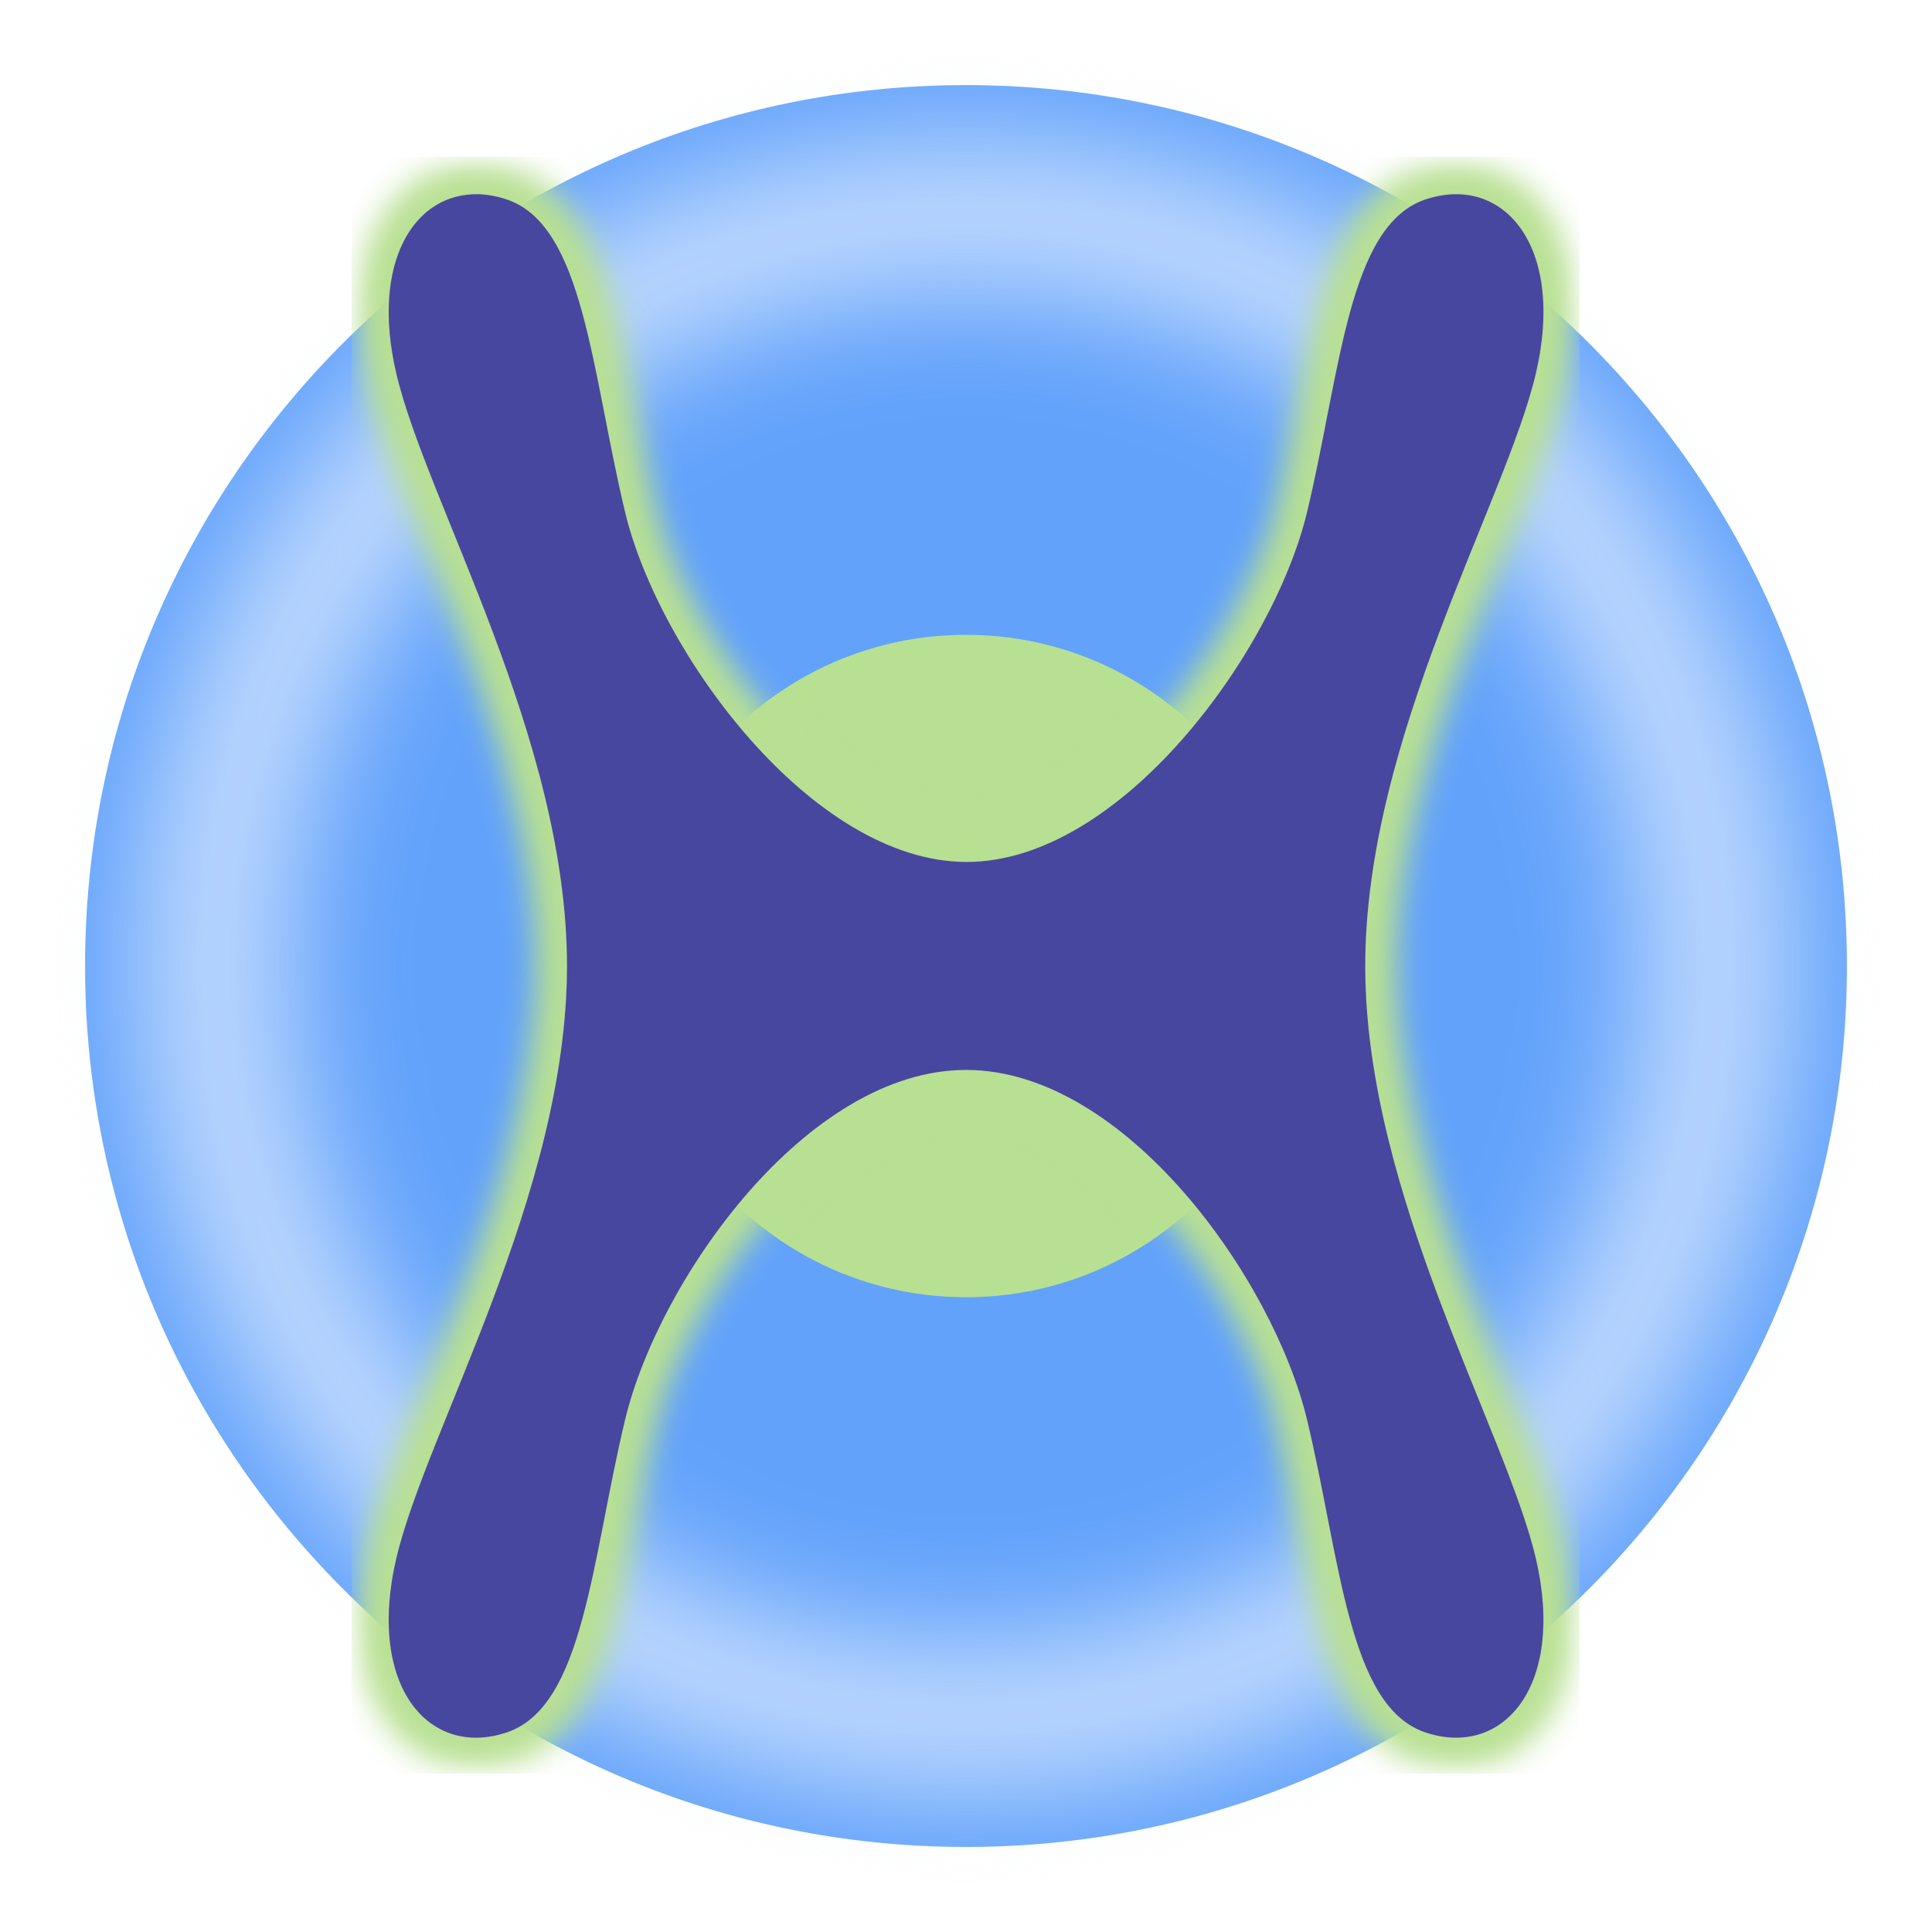
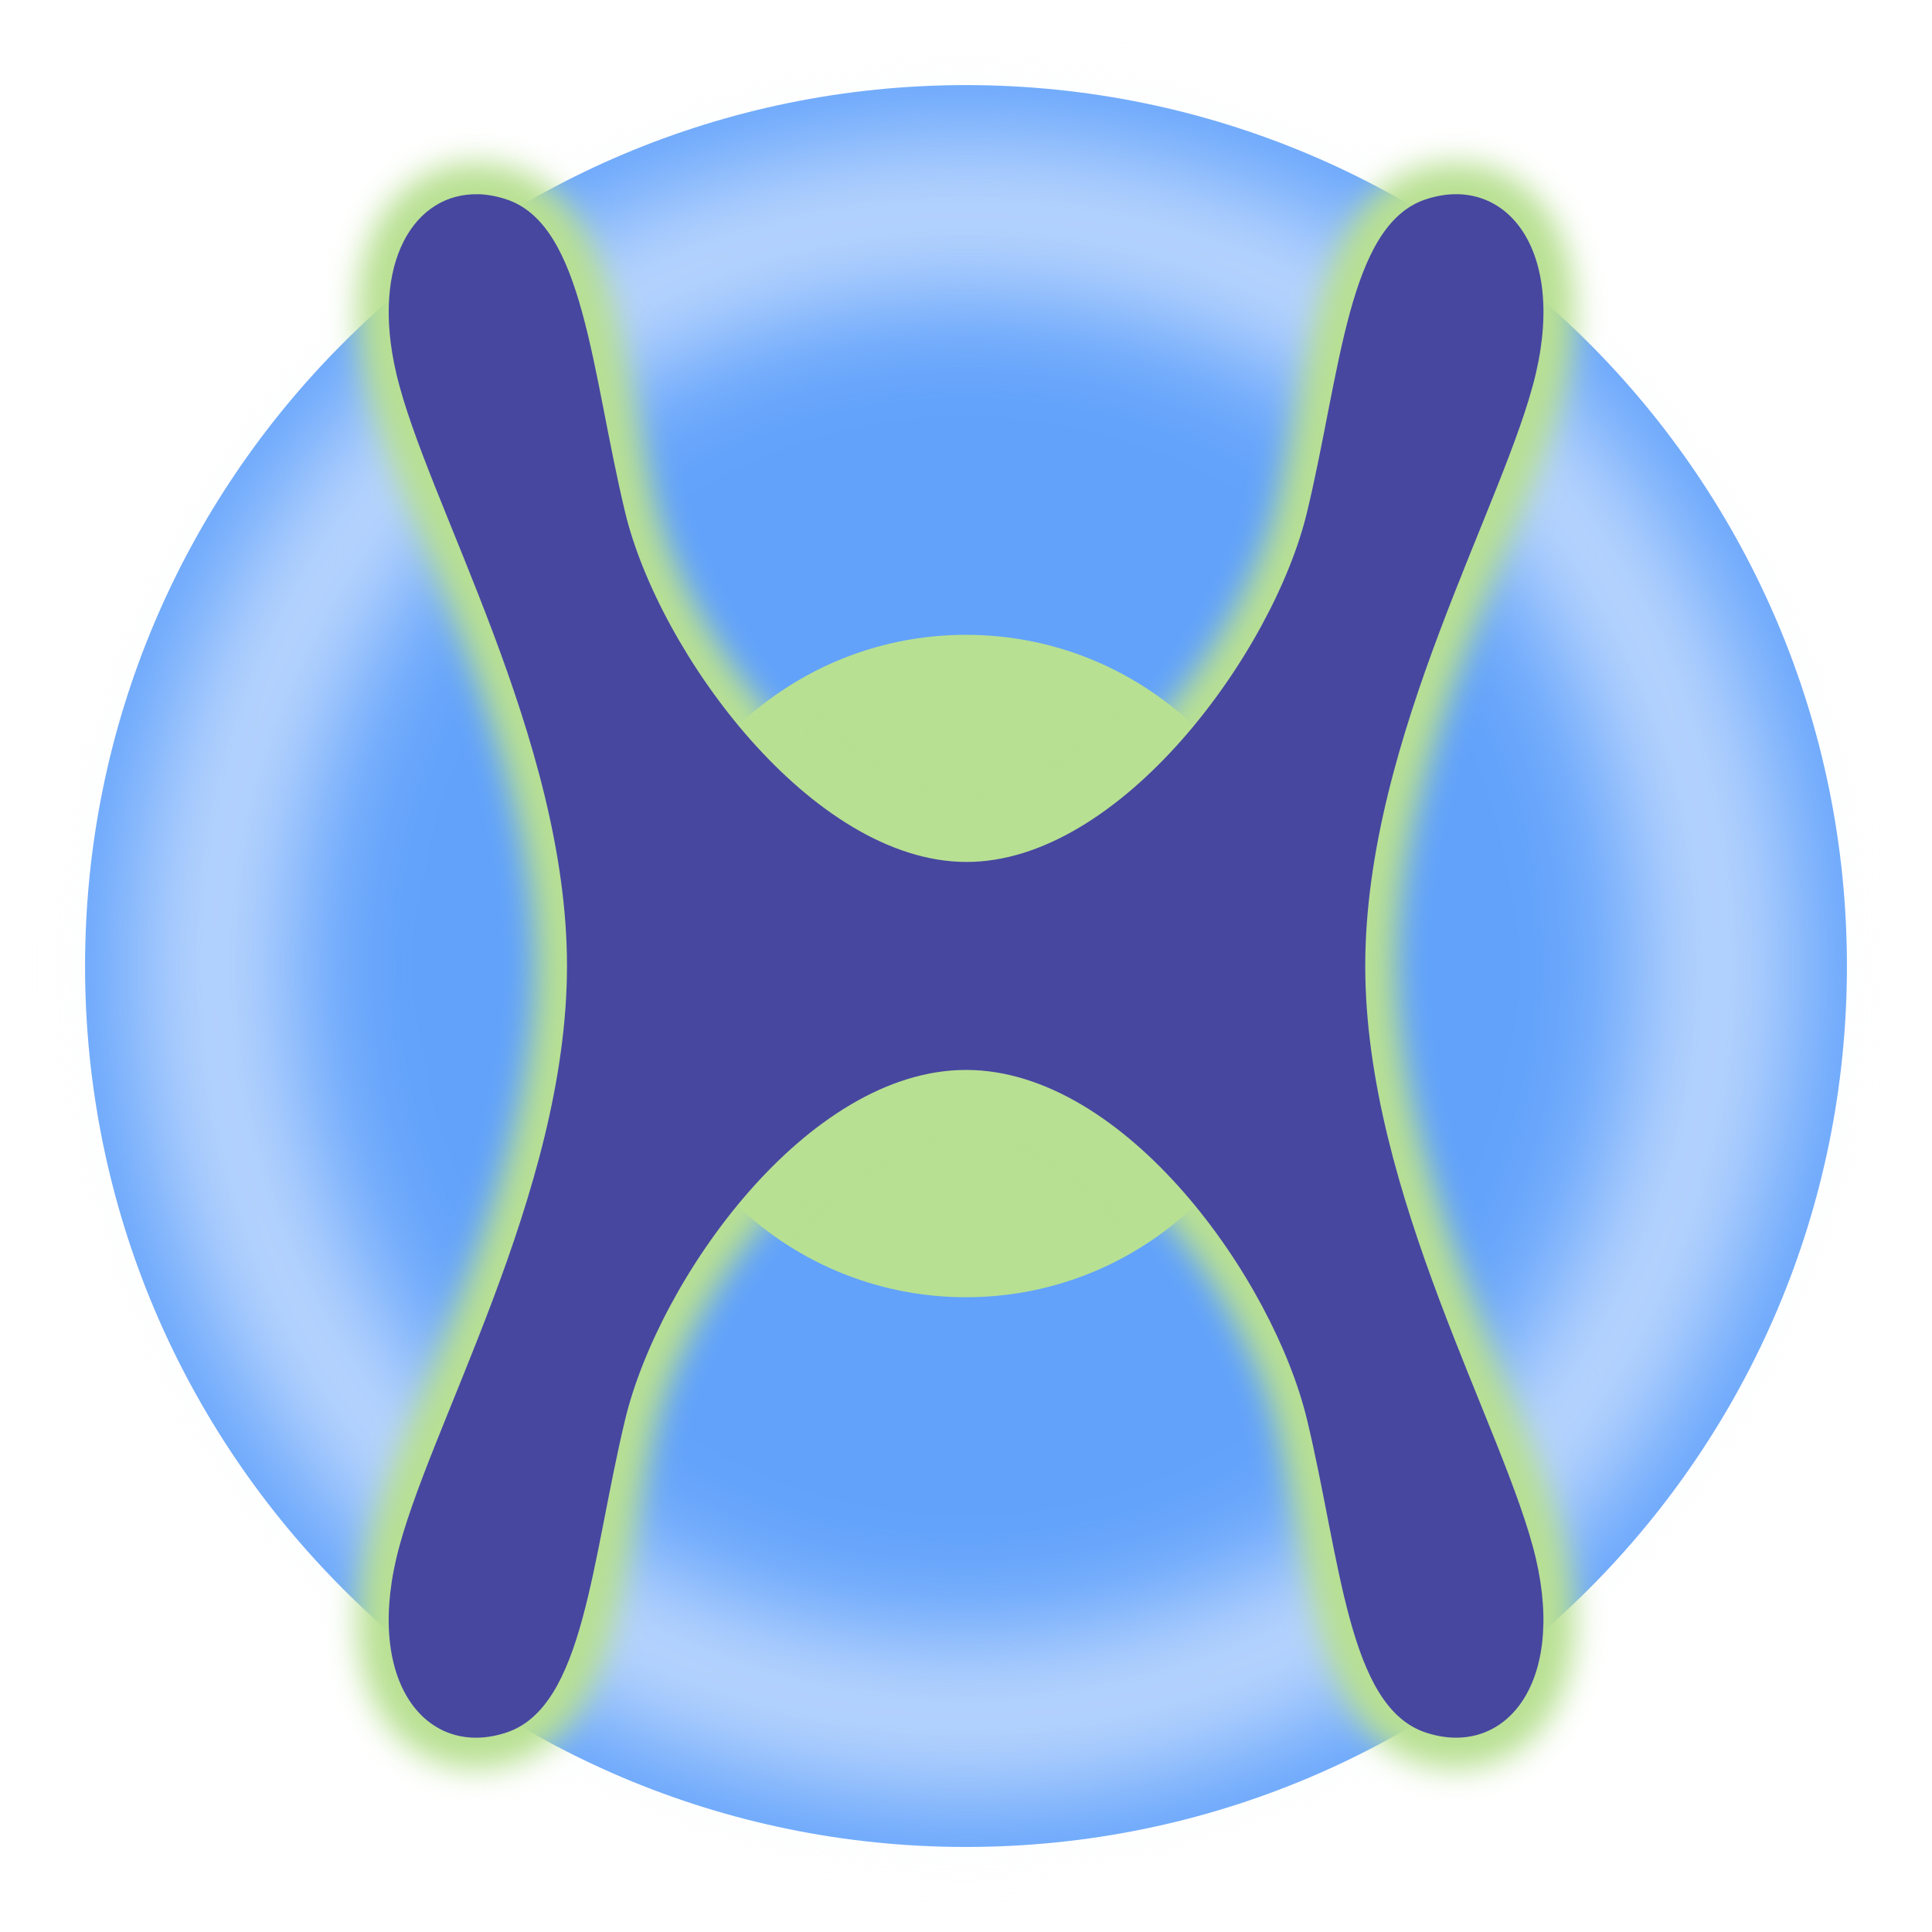
<svg xmlns="http://www.w3.org/2000/svg" id="svg4542" viewBox="0 0 92.524 92.524" version="1.1" width="92.524" height="92.524">
  <defs id="defs3773">
    <clipPath clipPathUnits="userSpaceOnUse" id="clipPath5591">
      <rect style="opacity:0.412;fill:#e2ddfb;fill-opacity:1;stroke-width:0.229" id="rect5593" width="25.73" height="60.141" x="-588.978" y="-44.977" />
    </clipPath>
    <filter style="color-interpolation-filters:sRGB" id="filter6688" x="-0.102" width="1.204" y="-0.102" height="1.204">
      <feGaussianBlur stdDeviation="1.968" id="feGaussianBlur6690" />
    </filter>
-     <filter style="color-interpolation-filters:sRGB" id="filter1226" x="-0.032" width="1.063" y="-0.024" height="1.047">
+     <filter style="color-interpolation-filters:sRGB" id="filter1226" x="-0.059" width="1.118" y="-0.044" height="1.087">
      <feGaussianBlur stdDeviation="0.182" id="feGaussianBlur1228" />
    </filter>
  </defs>
  <g id="layer1" transform="translate(-113.1637,-328.2457)">
    <g id="g4417" transform="matrix(4.0034,0,0,4.0034,2687.6,451.03)">
      <circle style="fill:#62a2fb;fill-opacity:1;stroke-width:0.104" id="circle5788" cx="-631.507" cy="-19.114" r="10.538" />
      <circle style="fill:#b7e092;fill-opacity:1;stroke-width:0.039" id="circle1230" cx="-631.507" cy="-19.114" r="3.962" />
      <path id="path4588" d="m -588.665,-35.436 a 23.149,23.149 0 0 0 -23.149,23.149 23.149,23.149 0 0 0 23.149,23.149 23.149,23.149 0 0 0 23.149,-23.149 23.149,23.149 0 0 0 -23.149,-23.149 z m 0,2.849 a 20.3,20.3 0 0 1 20.3,20.3 20.3,20.3 0 0 1 -20.3,20.3 20.3,20.3 0 0 1 -20.3,-20.3 20.3,20.3 0 0 1 20.3,-20.3 z" style="fill:#f4f8ff;fill-opacity:1;stroke-width:0.227;filter:url(#filter6688)" transform="matrix(0.4146069,0,0,0.4146069,-387.4422,-14.02019)" />
      <path id="path1224" style="font-style:normal;font-variant:normal;font-weight:bold;font-stretch:normal;font-size:5.885px;line-height:1.25;font-family:Comfortaa;-inkscape-font-specification:'Comfortaa, Bold';font-variant-ligatures:normal;font-variant-caps:normal;font-variant-numeric:normal;font-variant-east-asian:normal;fill:none;fill-opacity:1;stroke:#b8e092;stroke-width:0.749;stroke-miterlimit:4;stroke-dasharray:none;stroke-opacity:1;filter:url(#filter1226)" d="m -637.339,-28.346 c -0.759,-0.022 -1.296,0.803 -0.983,2.143 0.358,1.532 2.042,4.362 2.042,7.088 0,2.726 -1.684,5.556 -2.042,7.088 -0.358,1.532 0.395,2.392 1.321,2.081 0.926,-0.31 1.013,-2.06 1.416,-3.74 0.403,-1.68 2.172,-4.185 4.079,-4.185 1.907,0 3.676,2.505 4.079,4.185 0.403,1.68 0.49,3.429 1.416,3.74 0.926,0.31 1.678,-0.549 1.321,-2.081 -0.358,-1.532 -2.041,-4.362 -2.041,-7.088 0,-2.726 1.684,-5.556 2.041,-7.088 0.358,-1.532 -0.395,-2.391 -1.321,-2.081 -0.926,0.31 -1.013,2.06 -1.416,3.74 -0.403,1.68 -2.232,4.191 -4.079,4.185 -1.847,-0.006 -3.676,-2.505 -4.079,-4.185 -0.403,-1.68 -0.49,-3.429 -1.416,-3.74 -0.116,-0.039 -0.229,-0.059 -0.337,-0.063 z" />
      <path id="path877" style="font-style:normal;font-variant:normal;font-weight:bold;font-stretch:normal;font-size:5.885px;line-height:1.25;font-family:Comfortaa;-inkscape-font-specification:'Comfortaa, Bold';font-variant-ligatures:normal;font-variant-caps:normal;font-variant-numeric:normal;font-variant-east-asian:normal;fill:#4747a0;fill-opacity:1;stroke-width:0.25;stroke-miterlimit:4;stroke-dasharray:none" d="m -637.339,-28.346 c -0.759,-0.022 -1.296,0.803 -0.983,2.143 0.358,1.532 2.042,4.362 2.042,7.088 0,2.726 -1.684,5.556 -2.042,7.088 -0.358,1.532 0.395,2.392 1.321,2.081 0.926,-0.31 1.013,-2.06 1.416,-3.74 0.403,-1.68 2.172,-4.185 4.079,-4.185 1.907,0 3.676,2.505 4.079,4.185 0.403,1.68 0.49,3.429 1.416,3.74 0.926,0.31 1.678,-0.549 1.321,-2.081 -0.358,-1.532 -2.041,-4.362 -2.041,-7.088 0,-2.726 1.684,-5.556 2.041,-7.088 0.358,-1.532 -0.395,-2.391 -1.321,-2.081 -0.926,0.31 -1.013,2.06 -1.416,3.74 -0.403,1.68 -2.232,4.191 -4.079,4.185 -1.847,-0.006 -3.676,-2.505 -4.079,-4.185 -0.403,-1.68 -0.49,-3.429 -1.416,-3.74 -0.116,-0.039 -0.229,-0.059 -0.337,-0.063 z" />
    </g>
  </g>
</svg>
